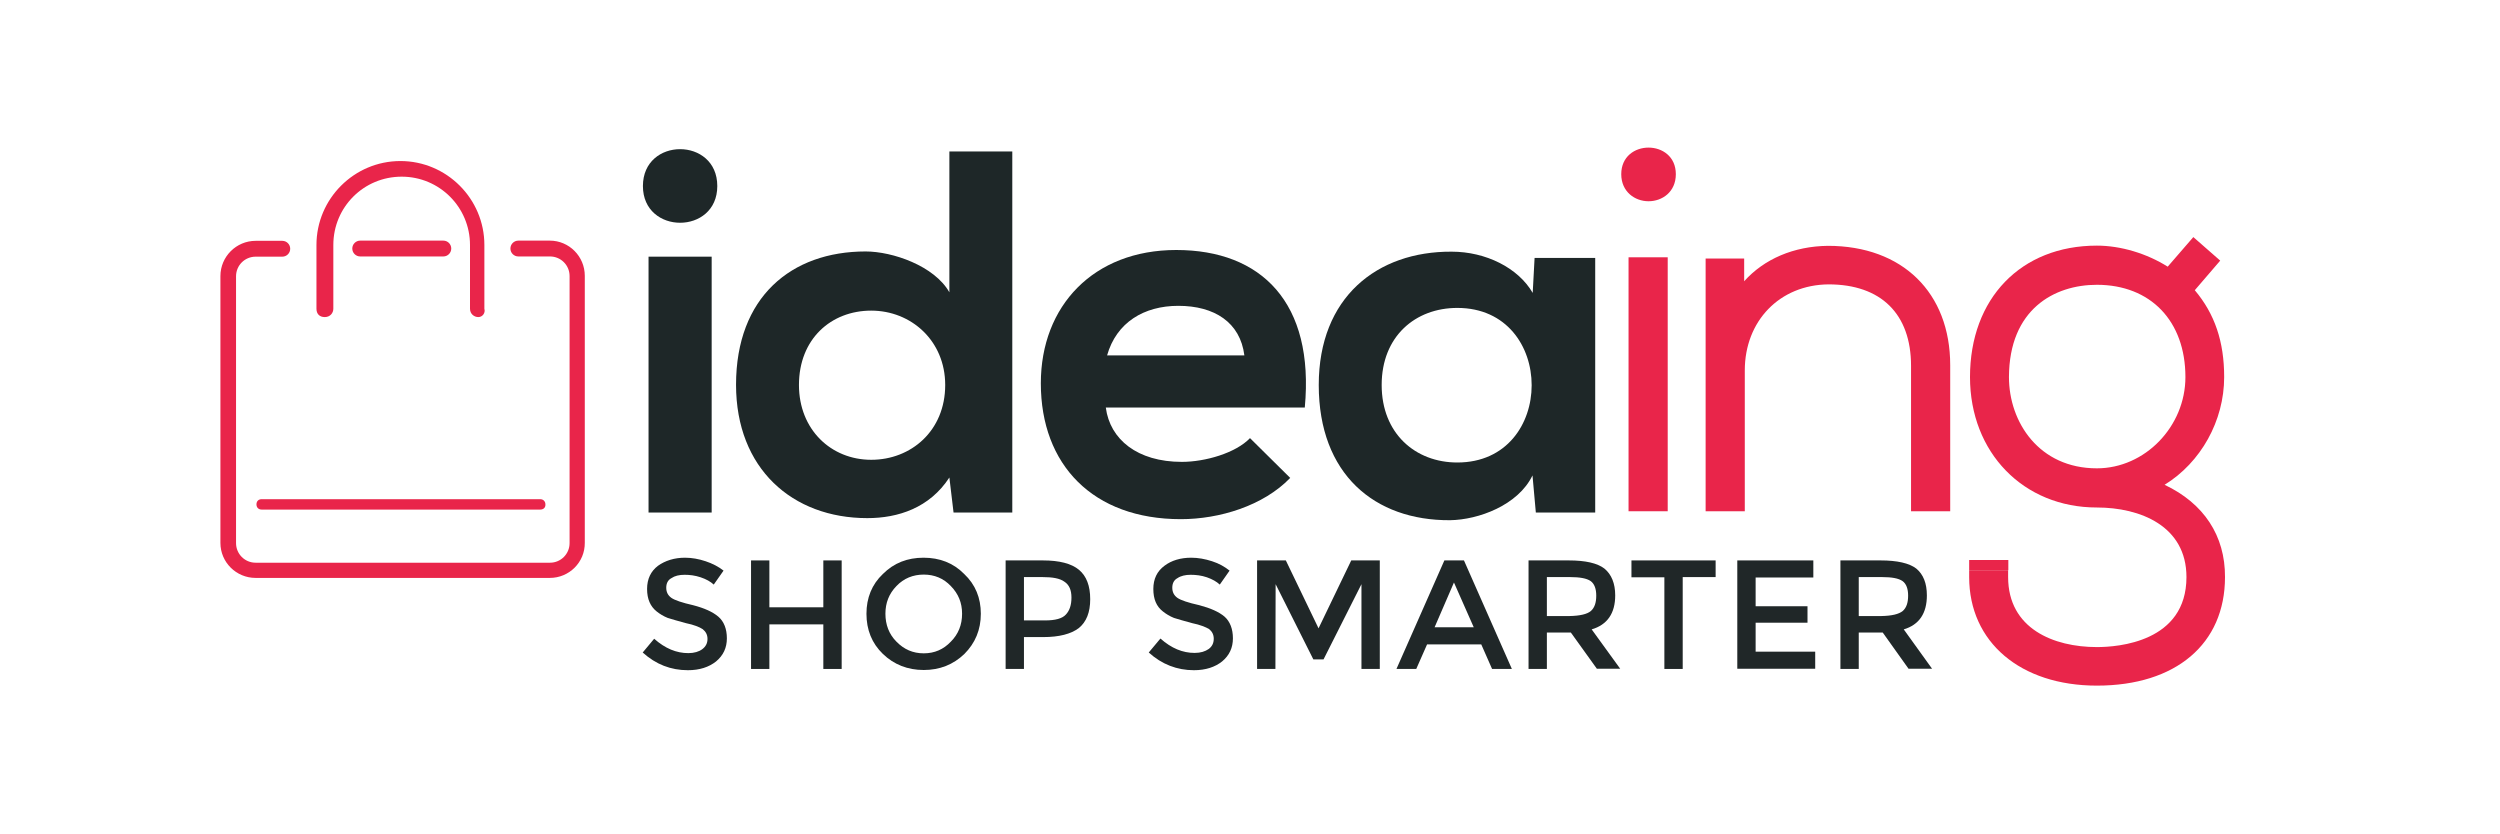
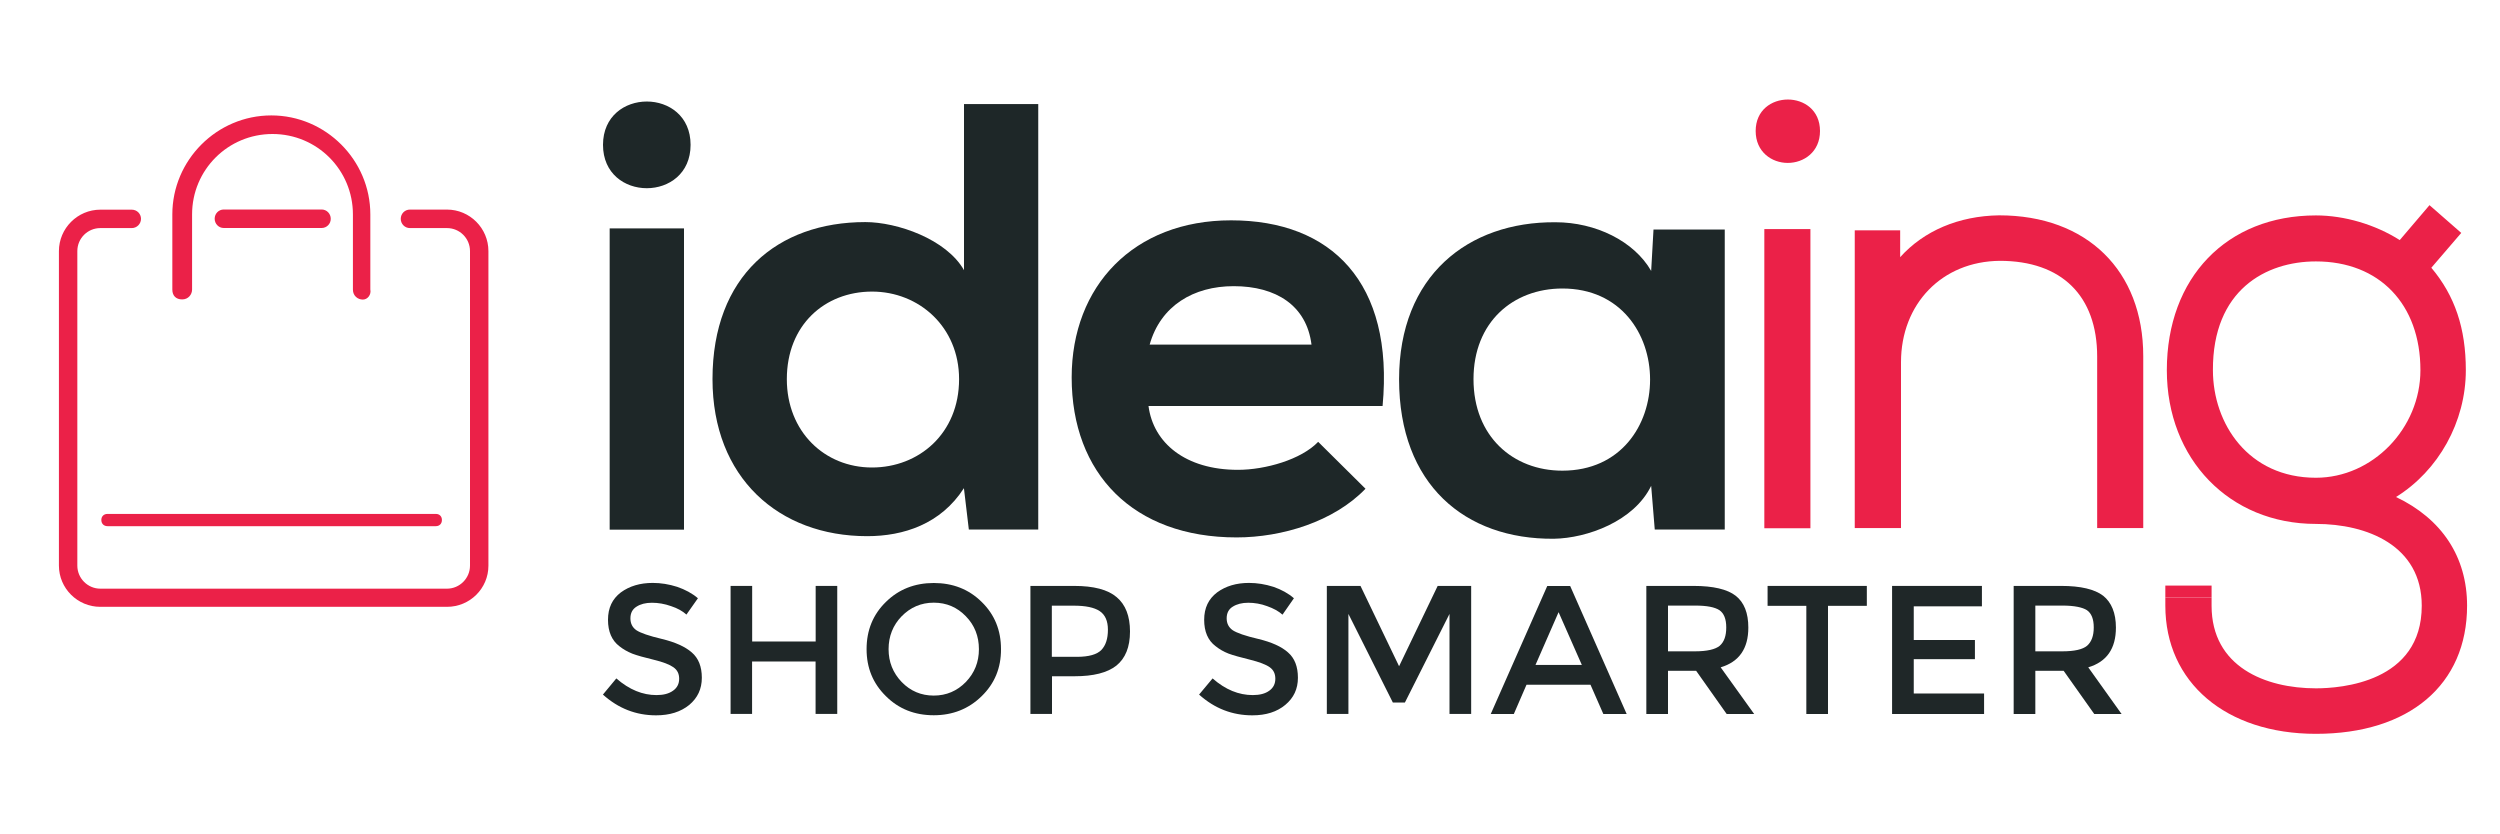
- <svg xmlns="http://www.w3.org/2000/svg" version="1.1" id="Layer_1" x="0px" y="0px" width="12px" height="4px" viewBox="0 0 12 4" style="enable-background:new 0 0 12 4;" xml:space="preserve">
+ <svg xmlns="http://www.w3.org/2000/svg" version="1.1" id="Layer_1" x="0px" y="0px" width="30px" height="10px" viewBox="0 0 30 10" enable-background="new 0 0 30 10" xml:space="preserve">
  <g>
-     <path style="fill:#1E2728;" d="M3.443,0.893c0,0.235-0.357,0.235-0.357,0C3.086,0.657,3.443,0.657,3.443,0.893z M3.113,1.232V2.46   h0.303V1.232H3.113z" />
-     <path style="fill:#1E2728;" d="M4.859,0.727V2.46H4.577l-0.02-0.168C4.462,2.438,4.311,2.487,4.163,2.487   c-0.36,0-0.63-0.238-0.63-0.64c0-0.421,0.265-0.64,0.622-0.64c0.129,0,0.33,0.069,0.402,0.196V0.727H4.859z M3.835,1.848   c0,0.214,0.154,0.359,0.347,0.359c0.191,0,0.355-0.139,0.355-0.359c0-0.213-0.164-0.357-0.355-0.357   C3.989,1.491,3.835,1.627,3.835,1.848z" />
-     <path style="fill:#1E2728;" d="M5.308,1.957c0.02,0.152,0.151,0.26,0.365,0.26c0.111,0,0.258-0.042,0.327-0.114l0.193,0.191   c-0.129,0.134-0.34,0.198-0.525,0.198c-0.422,0-0.672-0.261-0.672-0.652c0-0.372,0.253-0.64,0.65-0.64   c0.409,0,0.664,0.253,0.617,0.756H5.308L5.308,1.957z M5.973,1.706c-0.02-0.159-0.144-0.238-0.317-0.238   c-0.164,0-0.297,0.079-0.342,0.238H5.973z" />
-     <path style="fill:#1E2728;" d="M7.366,1.238h0.291V2.46H7.372L7.356,2.282C7.287,2.425,7.097,2.495,6.96,2.497   C6.598,2.499,6.33,2.276,6.33,1.848c0-0.421,0.28-0.642,0.638-0.64c0.163,0,0.319,0.077,0.389,0.198L7.366,1.238z M6.632,1.848   c0,0.233,0.162,0.372,0.363,0.372c0.476,0,0.476-0.742,0-0.742C6.794,1.478,6.632,1.614,6.632,1.848z" />
+     <path fill="#1E2728" d="M8.287,1.738c0,0.694-1.051,0.694-1.051,0C7.237,1.045,8.287,1.045,8.287,1.738z M7.316,2.741v3.615h0.892   V2.741H7.316z" />
+     <path fill="#1E2728" d="M12.459,1.249v5.105h-0.833l-0.059-0.496c-0.277,0.431-0.724,0.576-1.161,0.576   c-1.06,0-1.856-0.7-1.856-1.885c0-1.24,0.782-1.884,1.834-1.884c0.381,0,0.972,0.204,1.184,0.577V1.249H12.459z M9.442,4.55   c0,0.629,0.452,1.06,1.022,1.06c0.563,0,1.045-0.408,1.045-1.06c0-0.628-0.482-1.051-1.045-1.051C9.896,3.5,9.442,3.9,9.442,4.55z" />
+     <path fill="#1E2728" d="M13.782,4.872c0.058,0.445,0.445,0.766,1.073,0.766c0.328,0,0.76-0.123,0.963-0.336l0.568,0.563   c-0.379,0.394-1,0.584-1.547,0.584c-1.24,0-1.979-0.766-1.979-1.92c0-1.097,0.744-1.885,1.913-1.885   c1.203,0,1.957,0.745,1.818,2.228L13.782,4.872L13.782,4.872z M15.738,4.135c-0.059-0.468-0.424-0.701-0.934-0.701   c-0.481,0-0.877,0.235-1.008,0.701H15.738z" />
+     <path fill="#1E2728" d="M19.842,2.754h0.855v3.6h-0.84l-0.043-0.524c-0.205,0.424-0.768,0.629-1.168,0.635   c-1.066,0.009-1.857-0.65-1.857-1.914c0-1.24,0.826-1.892,1.877-1.884c0.482,0,0.943,0.227,1.148,0.584L19.842,2.754z M17.682,4.55   c0,0.688,0.475,1.098,1.066,1.098c1.404,0,1.404-2.186,0-2.186C18.156,3.463,17.682,3.865,17.682,4.55z" />
    <g>
-       <rect x="7.817" y="1.235" style="fill:#E9254A;" width="0.188" height="1.219" />
-       <path style="fill:#E9254A;" d="M7.782,0.836c0,0.085,0.066,0.13,0.131,0.13c0.065,0,0.131-0.044,0.131-0.13    C8.044,0.666,7.782,0.666,7.782,0.836z" />
-       <path style="fill:#E9254A;" d="M8.774,1.18C8.61,1.182,8.468,1.243,8.372,1.35V1.241H8.187v1.213h0.188V1.778    c0-0.237,0.167-0.411,0.402-0.413c0.252,0,0.396,0.142,0.396,0.391v0.698h0.188V1.753C9.361,1.405,9.132,1.18,8.774,1.18z" />
-       <path style="fill:#E9254A;" d="M10.39,2.327c0.174-0.107,0.286-0.307,0.286-0.517c0-0.17-0.045-0.303-0.141-0.417l0.122-0.142    l-0.129-0.113L10.405,1.28c-0.1-0.063-0.225-0.101-0.34-0.101c-0.364,0-0.609,0.253-0.609,0.631c0,0.362,0.256,0.626,0.609,0.626    c0.207,0,0.43,0.088,0.43,0.334c0,0.312-0.329,0.336-0.43,0.336c-0.207,0-0.426-0.088-0.426-0.336V2.737H9.452v0.033    c0,0.312,0.246,0.521,0.613,0.521c0.379,0,0.615-0.2,0.615-0.521C10.681,2.571,10.578,2.416,10.39,2.327z M10.065,1.367    c0.258,0,0.425,0.174,0.425,0.443c0,0.237-0.194,0.438-0.425,0.438c-0.277,0-0.422-0.221-0.422-0.438    C9.644,1.484,9.861,1.367,10.065,1.367z" />
+       <rect x="21.172" y="2.749" fill="#EB2148" width="0.553" height="3.59" />
+       <path fill="#EB2148" d="M21.068,1.572c0,0.251,0.193,0.383,0.385,0.383s0.387-0.131,0.387-0.383    C21.84,1.068,21.068,1.069,21.068,1.572z" />
+       <path fill="#EB2148" d="M23.99,2.584c-0.486,0.007-0.904,0.186-1.188,0.502V2.764h-0.545v3.573h0.555v-1.99    c0-0.699,0.49-1.211,1.186-1.217c0.742,0,1.168,0.42,1.168,1.149v2.058h0.553V4.274C25.719,3.246,25.041,2.584,23.99,2.584z" />
+       <path fill="#EB2148" d="M28.752,5.964c0.51-0.316,0.838-0.902,0.838-1.522c0-0.501-0.131-0.893-0.414-1.229l0.359-0.418    l-0.381-0.333l-0.357,0.419c-0.295-0.187-0.664-0.296-1.006-0.296c-1.07,0-1.789,0.746-1.789,1.857    c0,1.068,0.752,1.845,1.789,1.845c0.613,0,1.27,0.259,1.27,0.982c0,0.92-0.971,0.991-1.27,0.991c-0.607,0-1.252-0.259-1.252-0.991    V7.171h-0.555v0.097c0,0.921,0.727,1.538,1.807,1.538c1.119,0,1.814-0.589,1.814-1.538C29.605,6.684,29.303,6.226,28.752,5.964z     M27.791,3.137c0.762,0,1.254,0.514,1.254,1.305c0,0.699-0.574,1.291-1.254,1.291c-0.813,0-1.236-0.65-1.236-1.291    C26.551,3.479,27.191,3.137,27.791,3.137z" />
    </g>
-     <rect x="9.452" y="2.688" style="fill:#E9254A;" width="0.188" height="0.049" />
+     <rect x="25.984" y="7.027" fill="#EB2148" width="0.555" height="0.144" />
    <g>
-       <path style="fill:#202728;" d="M3.286,2.759c-0.026,0-0.047,0.005-0.063,0.016C3.206,2.784,3.198,2.8,3.198,2.821    S3.206,2.858,3.223,2.87c0.016,0.011,0.051,0.023,0.104,0.035C3.381,2.919,3.421,2.937,3.448,2.96    c0.027,0.023,0.041,0.059,0.041,0.104S3.472,3.146,3.437,3.175C3.403,3.202,3.358,3.217,3.302,3.217    c-0.082,0-0.154-0.028-0.217-0.085l0.055-0.066c0.053,0.047,0.107,0.069,0.164,0.069c0.028,0,0.051-0.007,0.067-0.019    s0.025-0.028,0.025-0.049c0-0.02-0.008-0.035-0.023-0.047C3.358,3.01,3.331,2.999,3.292,2.991    c-0.038-0.01-0.067-0.019-0.087-0.025c-0.02-0.008-0.038-0.019-0.053-0.031C3.122,2.911,3.106,2.876,3.106,2.827    c0-0.048,0.018-0.085,0.052-0.111c0.035-0.025,0.079-0.039,0.13-0.039c0.033,0,0.066,0.006,0.099,0.017S3.449,2.72,3.473,2.739    L3.426,2.806C3.411,2.792,3.39,2.78,3.363,2.771S3.311,2.759,3.286,2.759z" />
-       <path style="fill:#202728;" d="M3.605,3.211V2.69h0.088v0.225h0.259V2.69H4.04v0.521H3.952V2.997H3.693v0.214H3.605z" />
-       <path style="fill:#202728;" d="M4.629,3.139C4.576,3.19,4.511,3.216,4.434,3.216S4.291,3.19,4.238,3.139S4.159,3.023,4.159,2.946    c0-0.076,0.026-0.141,0.079-0.191c0.053-0.053,0.118-0.078,0.195-0.078s0.143,0.025,0.195,0.078    C4.682,2.806,4.708,2.87,4.708,2.946C4.708,3.023,4.681,3.087,4.629,3.139z M4.564,2.813C4.529,2.776,4.485,2.758,4.434,2.758    S4.338,2.776,4.303,2.813C4.267,2.85,4.25,2.894,4.25,2.946S4.267,3.044,4.303,3.08c0.036,0.037,0.079,0.056,0.131,0.056    S4.529,3.117,4.564,3.08C4.6,3.044,4.618,2.999,4.618,2.946S4.6,2.85,4.564,2.813z" />
-       <path style="fill:#202728;" d="M5.179,2.735c0.036,0.03,0.054,0.077,0.054,0.141c0,0.063-0.018,0.109-0.055,0.139    c-0.037,0.028-0.094,0.043-0.17,0.043H4.915v0.153H4.827V2.69h0.179C5.085,2.69,5.143,2.705,5.179,2.735z M5.116,2.95    c0.018-0.019,0.027-0.046,0.027-0.082S5.132,2.807,5.109,2.792C5.087,2.776,5.052,2.77,5.004,2.77H4.915v0.208h0.102    C5.065,2.978,5.099,2.969,5.116,2.95z" />
-       <path style="fill:#202728;" d="M5.715,2.759c-0.025,0-0.047,0.005-0.063,0.016C5.635,2.784,5.627,2.8,5.627,2.821    S5.635,2.858,5.652,2.87c0.016,0.011,0.051,0.023,0.105,0.035C5.81,2.919,5.851,2.937,5.878,2.96    c0.026,0.023,0.04,0.059,0.04,0.104S5.901,3.146,5.866,3.175C5.832,3.202,5.787,3.217,5.731,3.217    c-0.081,0-0.154-0.028-0.217-0.085L5.57,3.065c0.053,0.047,0.107,0.069,0.164,0.069c0.029,0,0.051-0.007,0.068-0.019    c0.016-0.012,0.024-0.028,0.024-0.049c0-0.02-0.008-0.035-0.023-0.047C5.787,3.01,5.761,2.999,5.722,2.991    c-0.038-0.01-0.067-0.019-0.087-0.025c-0.02-0.008-0.038-0.019-0.053-0.031C5.551,2.911,5.536,2.876,5.536,2.827    c0-0.048,0.018-0.085,0.053-0.111C5.623,2.69,5.667,2.677,5.718,2.677c0.033,0,0.066,0.006,0.1,0.017S5.878,2.72,5.902,2.739    L5.855,2.806C5.84,2.792,5.819,2.78,5.793,2.771S5.74,2.759,5.715,2.759z" />
-       <path style="fill:#202728;" d="M6.122,3.211H6.034V2.69h0.138l0.157,0.326L6.486,2.69h0.137v0.521H6.535V2.804L6.353,3.165H6.304    L6.123,2.804L6.122,3.211L6.122,3.211z" />
-       <path style="fill:#202728;" d="M6.85,3.093L6.798,3.211H6.703L6.933,2.69h0.094l0.23,0.521H7.162L7.11,3.093H6.85z M7.074,3.011    L6.979,2.796L6.886,3.011H7.074z" />
-       <path style="fill:#202728;" d="M7.753,2.858c0,0.086-0.038,0.141-0.113,0.163l0.137,0.189H7.665L7.54,3.036H7.425v0.175H7.337    V2.69H7.53c0.08,0,0.137,0.013,0.171,0.039C7.735,2.757,7.753,2.8,7.753,2.858z M7.636,2.933c0.018-0.016,0.026-0.04,0.026-0.074    c0-0.033-0.009-0.057-0.027-0.07C7.616,2.776,7.583,2.77,7.536,2.77H7.425v0.187h0.109C7.584,2.956,7.618,2.948,7.636,2.933z" />
-       <path style="fill:#202728;" d="M8.077,2.771v0.44H7.989v-0.44H7.831V2.69h0.404v0.08H8.077z" />
-       <path style="fill:#202728;" d="M8.704,2.69v0.082H8.427V2.91h0.249v0.079H8.427v0.139h0.286V3.21H8.339V2.69H8.704L8.704,2.69z" />
-       <path style="fill:#202728;" d="M9.249,2.858c0,0.086-0.037,0.141-0.111,0.163l0.136,0.189H9.161L9.037,3.036H8.922v0.175H8.834    V2.69h0.193c0.079,0,0.137,0.013,0.171,0.039C9.232,2.757,9.249,2.8,9.249,2.858z M9.133,2.933    c0.018-0.016,0.026-0.04,0.026-0.074c0-0.033-0.009-0.057-0.027-0.07C9.113,2.776,9.081,2.77,9.034,2.77H8.922v0.187h0.109    C9.081,2.956,9.114,2.948,9.133,2.933z" />
+       <path fill="#1F2728" d="M7.823,7.233c-0.076,0-0.137,0.016-0.185,0.047C7.59,7.31,7.565,7.356,7.565,7.42    c0,0.061,0.023,0.109,0.072,0.143c0.048,0.032,0.151,0.068,0.308,0.105c0.156,0.038,0.276,0.091,0.356,0.161    C8.382,7.898,8.422,8,8.422,8.133c0,0.135-0.051,0.242-0.151,0.326C8.169,8.542,8.037,8.584,7.873,8.584    c-0.24,0-0.452-0.082-0.638-0.249l0.161-0.194c0.156,0.136,0.316,0.2,0.482,0.2c0.084,0,0.149-0.017,0.199-0.053    c0.05-0.035,0.073-0.084,0.073-0.143c0-0.06-0.022-0.105-0.069-0.138C8.036,7.975,7.957,7.944,7.845,7.917    S7.646,7.866,7.588,7.844C7.529,7.82,7.478,7.791,7.433,7.755C7.342,7.686,7.296,7.58,7.296,7.438    c0-0.144,0.052-0.251,0.154-0.329c0.104-0.076,0.231-0.114,0.383-0.114c0.099,0,0.195,0.016,0.293,0.047    c0.096,0.033,0.18,0.078,0.249,0.137L8.237,7.375C8.191,7.333,8.13,7.299,8.054,7.274C7.976,7.246,7.898,7.233,7.823,7.233z" />
+       <path fill="#1F2728" d="M8.767,8.567V7.031h0.259v0.667h0.762V7.031h0.259v1.536H9.787V7.938H9.025v0.629H8.767z" />
+       <path fill="#1F2728" d="M11.78,8.354c-0.155,0.152-0.347,0.229-0.575,0.229c-0.229,0-0.421-0.076-0.574-0.229    c-0.155-0.152-0.232-0.339-0.232-0.564c0-0.227,0.077-0.416,0.232-0.567c0.153-0.151,0.346-0.227,0.574-0.227    c0.228,0,0.42,0.074,0.575,0.227c0.156,0.152,0.232,0.341,0.232,0.567C12.013,8.015,11.936,8.202,11.78,8.354z M11.59,7.395    c-0.104-0.108-0.232-0.163-0.385-0.163s-0.281,0.057-0.385,0.163c-0.104,0.107-0.157,0.24-0.157,0.395    c0,0.153,0.052,0.284,0.157,0.394c0.105,0.108,0.233,0.163,0.385,0.163c0.152,0,0.281-0.056,0.385-0.163    c0.105-0.109,0.157-0.24,0.157-0.394C11.747,7.635,11.695,7.502,11.59,7.395z" />
+       <path fill="#1F2728" d="M13.4,7.166c0.106,0.089,0.16,0.226,0.16,0.412c0,0.188-0.056,0.322-0.163,0.409    c-0.109,0.086-0.276,0.128-0.501,0.128h-0.272v0.452h-0.259V7.031h0.526C13.123,7.031,13.294,7.075,13.4,7.166z M13.217,7.799    c0.052-0.055,0.078-0.135,0.078-0.242c0-0.105-0.033-0.18-0.099-0.224s-0.17-0.065-0.31-0.065h-0.264v0.614h0.3    C13.066,7.882,13.164,7.854,13.217,7.799z" />
+       <path fill="#1F2728" d="M14.979,7.233c-0.075,0-0.137,0.016-0.186,0.047c-0.048,0.029-0.073,0.076-0.073,0.14    c0,0.061,0.024,0.109,0.073,0.143c0.049,0.032,0.15,0.068,0.309,0.105c0.157,0.038,0.276,0.091,0.354,0.161    c0.08,0.069,0.119,0.171,0.119,0.304c0,0.135-0.051,0.242-0.152,0.326c-0.1,0.083-0.23,0.125-0.395,0.125    c-0.24,0-0.453-0.082-0.639-0.249l0.162-0.194c0.155,0.136,0.315,0.2,0.482,0.2c0.084,0,0.15-0.017,0.199-0.053    c0.049-0.035,0.072-0.084,0.072-0.143c0-0.06-0.021-0.105-0.067-0.138c-0.046-0.033-0.126-0.063-0.238-0.091    s-0.198-0.051-0.257-0.073c-0.059-0.023-0.11-0.053-0.155-0.089c-0.092-0.069-0.137-0.175-0.137-0.316    c0-0.144,0.053-0.251,0.155-0.329c0.104-0.076,0.231-0.114,0.383-0.114c0.099,0,0.195,0.016,0.293,0.047    c0.096,0.033,0.178,0.078,0.246,0.137l-0.137,0.197c-0.047-0.042-0.107-0.075-0.184-0.102C15.132,7.246,15.054,7.233,14.979,7.233    z" />
+       <path fill="#1F2728" d="M16.182,8.567h-0.26V7.031h0.404l0.463,0.964l0.463-0.964h0.402v1.536h-0.26v-1.2l-0.535,1.063h-0.145    l-0.533-1.063V8.567L16.182,8.567z" />
+       <path fill="#1F2728" d="M18.318,8.217l-0.152,0.351h-0.277l0.678-1.536h0.275l0.678,1.536H19.24l-0.154-0.351H18.318z     M18.982,7.979l-0.279-0.633l-0.277,0.633H18.982z" />
+       <path fill="#1F2728" d="M20.98,7.531c0,0.253-0.111,0.411-0.332,0.477l0.402,0.56h-0.33L20.354,8.05h-0.338v0.518h-0.26V7.031    h0.568c0.234,0,0.404,0.04,0.504,0.118C20.93,7.229,20.98,7.356,20.98,7.531z M20.637,7.749c0.053-0.047,0.078-0.118,0.078-0.22    c0-0.1-0.027-0.169-0.082-0.207c-0.055-0.036-0.15-0.055-0.289-0.055h-0.328v0.549h0.322C20.484,7.816,20.584,7.793,20.637,7.749z    " />
+       <path fill="#1F2728" d="M21.936,7.27v1.298h-0.26V7.27h-0.465V7.031h1.191V7.27H21.936z" />
+       <path fill="#1F2728" d="M23.783,7.031v0.245h-0.818v0.404h0.734v0.23h-0.734v0.412h0.844v0.246h-1.104V7.031H23.783L23.783,7.031z    " />
+       <path fill="#1F2728" d="M25.391,7.531c0,0.253-0.111,0.411-0.332,0.477l0.4,0.56h-0.328L24.764,8.05h-0.34v0.518h-0.26V7.031    h0.572c0.232,0,0.4,0.04,0.502,0.118C25.338,7.229,25.391,7.356,25.391,7.531z M25.045,7.749c0.053-0.047,0.08-0.118,0.08-0.22    c0-0.1-0.027-0.169-0.082-0.207c-0.053-0.034-0.152-0.055-0.291-0.055h-0.328v0.549h0.322C24.895,7.816,24.992,7.793,25.045,7.749    z" />
    </g>
    <g>
      <g>
        <g>
-           <path style="fill:#E9254A;" d="M2.593,2.446H1.256c-0.015,0-0.025-0.01-0.025-0.025c0-0.015,0.01-0.025,0.025-0.025h1.337      c0.015,0,0.025,0.011,0.025,0.025C2.619,2.437,2.608,2.446,2.593,2.446z" />
+           <path fill="#EB2148" d="M5.23,6.314H1.29c-0.044,0-0.074-0.03-0.074-0.074s0.03-0.073,0.074-0.073h3.94      c0.044,0,0.073,0.029,0.073,0.073S5.274,6.314,5.23,6.314z" />
        </g>
        <g>
-           <path style="fill:#E9254A;" d="M2.296,1.522c-0.02,0-0.04-0.015-0.04-0.04V1.176c0-0.181-0.146-0.328-0.328-0.328      c-0.182,0-0.328,0.146-0.328,0.328v0.306c0,0.02-0.015,0.04-0.041,0.04c-0.025,0-0.04-0.015-0.04-0.04V1.176      c0-0.222,0.181-0.403,0.403-0.403c0.222,0,0.403,0.181,0.403,0.403v0.306C2.331,1.502,2.316,1.522,2.296,1.522z" />
+           <path fill="#EB2148" d="M4.354,3.595c-0.06,0-0.119-0.045-0.119-0.119V2.573c0-0.534-0.43-0.965-0.965-0.965      c-0.534,0-0.965,0.43-0.965,0.965v0.901c0,0.06-0.045,0.119-0.119,0.119S2.068,3.549,2.068,3.475V2.573      c0-0.652,0.534-1.188,1.188-1.188c0.652,0,1.188,0.535,1.188,1.188v0.901C4.457,3.534,4.413,3.595,4.354,3.595z" />
        </g>
      </g>
    </g>
    <g>
-       <path style="fill:#E9254A;" d="M2.128,1.231H1.729c-0.021,0-0.038-0.017-0.038-0.038c0-0.021,0.017-0.038,0.038-0.038h0.399    c0.021,0,0.038,0.017,0.038,0.038C2.166,1.214,2.149,1.231,2.128,1.231z" />
+       <path fill="#EB2148" d="M3.86,2.736H2.685c-0.061,0-0.109-0.051-0.109-0.111c0-0.062,0.049-0.111,0.109-0.111H3.86    c0.06,0,0.109,0.05,0.109,0.111C3.97,2.686,3.92,2.736,3.86,2.736z" />
    </g>
    <g>
-       <path style="fill:#E9254A;" d="M2.639,2.774H1.227c-0.093,0-0.169-0.075-0.169-0.168V1.325c0-0.093,0.076-0.169,0.169-0.169h0.128    c0.021,0,0.038,0.017,0.038,0.038c0,0.021-0.017,0.038-0.038,0.038H1.227c-0.052,0-0.094,0.042-0.094,0.094v1.281    c0,0.052,0.042,0.094,0.094,0.094h1.413c0.052,0,0.094-0.042,0.094-0.094V1.325c0-0.052-0.042-0.094-0.094-0.094H2.488    c-0.021,0-0.038-0.017-0.038-0.038c0-0.021,0.017-0.038,0.038-0.038h0.151c0.093,0,0.168,0.076,0.168,0.169v1.281    C2.808,2.699,2.732,2.774,2.639,2.774z" />
-     </g>
-   </g>
-   <g style="display:none;">
-     <path style="display:inline;fill:#1E2728;" d="M3.443,0.894c0,0.234-0.357,0.234-0.357,0C3.086,0.657,3.443,0.657,3.443,0.894z    M3.113,1.233V2.46h0.303V1.233H3.113z" />
-     <path style="display:inline;fill:#1E2728;" d="M4.859,0.728V2.46H4.577l-0.02-0.168C4.462,2.438,4.311,2.487,4.162,2.487   c-0.359,0-0.629-0.238-0.629-0.64c0-0.421,0.265-0.64,0.622-0.64c0.129,0,0.33,0.069,0.402,0.195V0.728H4.859z M3.835,1.848   c0,0.214,0.154,0.359,0.347,0.359c0.191,0,0.354-0.139,0.354-0.359c0-0.214-0.164-0.356-0.354-0.356   C3.989,1.491,3.835,1.627,3.835,1.848z" />
-     <path style="display:inline;fill:#1E2728;" d="M5.308,1.957C5.328,2.108,5.46,2.218,5.673,2.218c0.111,0,0.258-0.043,0.327-0.115   l0.193,0.191c-0.129,0.134-0.34,0.198-0.526,0.198c-0.421,0-0.672-0.261-0.672-0.651c0-0.373,0.254-0.641,0.65-0.641   c0.409,0,0.664,0.253,0.617,0.757H5.308L5.308,1.957z M5.973,1.706C5.952,1.548,5.829,1.468,5.655,1.468   c-0.164,0-0.297,0.08-0.342,0.238H5.973z" />
-     <path style="display:inline;fill:#1E2728;" d="M7.366,1.237h0.291V2.46H7.372L7.356,2.282C7.287,2.425,7.097,2.495,6.96,2.497   C6.598,2.5,6.33,2.276,6.33,1.848c0-0.421,0.28-0.642,0.638-0.64c0.163,0,0.319,0.077,0.389,0.198L7.366,1.237z M6.632,1.848   c0,0.233,0.162,0.372,0.363,0.372c0.476,0,0.476-0.742,0-0.742C6.794,1.478,6.632,1.614,6.632,1.848z" />
-     <g style="display:inline;">
-       <rect x="7.817" y="1.235" style="fill:#4389C8;" width="0.188" height="1.219" />
-       <path style="fill:#4389C8;" d="M7.782,0.836c0,0.085,0.066,0.13,0.131,0.13c0.065,0,0.131-0.045,0.131-0.13    C8.044,0.665,7.782,0.665,7.782,0.836z" />
-       <path style="fill:#4389C8;" d="M8.774,1.18C8.609,1.183,8.468,1.243,8.372,1.351V1.241H8.187v1.213h0.188V1.778    c0-0.237,0.167-0.411,0.402-0.413c0.252,0,0.396,0.142,0.396,0.391v0.698h0.188V1.753C9.361,1.405,9.132,1.18,8.774,1.18z" />
-       <path style="fill:#4389C8;" d="M10.39,2.327c0.174-0.107,0.286-0.307,0.286-0.517c0-0.17-0.045-0.304-0.141-0.417l0.122-0.142    l-0.13-0.113L10.405,1.28c-0.1-0.063-0.225-0.101-0.34-0.101c-0.365,0-0.609,0.253-0.609,0.631c0,0.362,0.256,0.626,0.609,0.626    c0.207,0,0.43,0.088,0.43,0.334c0,0.313-0.33,0.336-0.43,0.336c-0.207,0-0.426-0.088-0.426-0.336V2.737H9.451v0.033    c0,0.312,0.247,0.521,0.614,0.521c0.379,0,0.615-0.2,0.615-0.521C10.681,2.571,10.578,2.416,10.39,2.327z M10.065,1.368    c0.258,0,0.425,0.174,0.425,0.442c0,0.237-0.194,0.438-0.425,0.438c-0.277,0-0.422-0.221-0.422-0.438    C9.644,1.483,9.861,1.368,10.065,1.368z" />
-     </g>
-     <rect x="9.451" y="2.688" style="display:inline;fill:#4389C8;" width="0.188" height="0.049" />
-     <g style="display:inline;">
-       <path style="fill:#202728;" d="M3.286,2.759c-0.026,0-0.047,0.005-0.063,0.016C3.206,2.784,3.198,2.8,3.198,2.821    S3.206,2.858,3.223,2.87c0.016,0.011,0.051,0.023,0.104,0.036s0.094,0.03,0.121,0.054c0.027,0.023,0.041,0.059,0.041,0.104    S3.471,3.146,3.437,3.175C3.403,3.202,3.358,3.217,3.302,3.217c-0.082,0-0.154-0.028-0.217-0.085l0.055-0.065    c0.053,0.046,0.107,0.068,0.164,0.068c0.028,0,0.051-0.006,0.067-0.019c0.017-0.012,0.025-0.027,0.025-0.049    c0-0.02-0.008-0.035-0.023-0.047C3.358,3.01,3.331,3,3.292,2.991c-0.038-0.01-0.067-0.018-0.087-0.025    c-0.02-0.008-0.038-0.018-0.053-0.031C3.122,2.911,3.106,2.876,3.106,2.827c0-0.048,0.018-0.085,0.052-0.111    c0.035-0.025,0.079-0.039,0.13-0.039c0.033,0,0.066,0.006,0.099,0.017C3.421,2.704,3.449,2.72,3.473,2.739L3.426,2.806    C3.411,2.792,3.39,2.78,3.363,2.772C3.337,2.763,3.311,2.759,3.286,2.759z" />
-       <path style="fill:#202728;" d="M3.605,3.211V2.69h0.088v0.225h0.259V2.69H4.04v0.521H3.952V2.997H3.693v0.214H3.605z" />
-       <path style="fill:#202728;" d="M4.628,3.139C4.576,3.19,4.511,3.216,4.434,3.216c-0.078,0-0.143-0.025-0.195-0.077    S4.159,3.023,4.159,2.946c0-0.076,0.026-0.141,0.079-0.191c0.053-0.052,0.118-0.078,0.195-0.078c0.077,0,0.143,0.026,0.195,0.078    C4.681,2.806,4.708,2.87,4.708,2.946C4.708,3.023,4.681,3.087,4.628,3.139z M4.564,2.813c-0.035-0.037-0.079-0.056-0.13-0.056    S4.338,2.776,4.303,2.813C4.267,2.85,4.25,2.894,4.25,2.946s0.018,0.098,0.053,0.135c0.036,0.036,0.079,0.055,0.131,0.055    s0.095-0.019,0.13-0.055C4.6,3.044,4.617,2.999,4.617,2.946S4.6,2.85,4.564,2.813z" />
-       <path style="fill:#202728;" d="M5.179,2.735c0.036,0.03,0.055,0.077,0.055,0.141c0,0.063-0.02,0.109-0.056,0.139    C5.141,3.044,5.084,3.058,5.007,3.058H4.915v0.153H4.827V2.69h0.179C5.085,2.69,5.143,2.705,5.179,2.735z M5.116,2.95    c0.018-0.019,0.026-0.046,0.026-0.082c0-0.035-0.011-0.062-0.033-0.076S5.052,2.77,5.005,2.77h-0.09v0.209h0.102    C5.065,2.979,5.099,2.969,5.116,2.95z" />
-       <path style="fill:#202728;" d="M5.715,2.759c-0.026,0-0.047,0.005-0.063,0.016C5.636,2.784,5.627,2.8,5.627,2.821    S5.636,2.858,5.651,2.87c0.017,0.011,0.052,0.023,0.105,0.036c0.053,0.013,0.094,0.03,0.12,0.054    c0.027,0.023,0.041,0.059,0.041,0.104S5.901,3.146,5.866,3.175C5.832,3.202,5.787,3.217,5.731,3.217    c-0.082,0-0.154-0.028-0.217-0.085l0.055-0.065c0.053,0.046,0.107,0.068,0.164,0.068c0.029,0,0.051-0.006,0.068-0.019    c0.016-0.012,0.024-0.027,0.024-0.049c0-0.02-0.008-0.035-0.023-0.047C5.787,3.01,5.761,3,5.722,2.991    c-0.038-0.01-0.067-0.018-0.087-0.025C5.614,2.958,5.597,2.948,5.582,2.935C5.551,2.911,5.536,2.876,5.536,2.827    c0-0.048,0.018-0.085,0.052-0.111c0.035-0.025,0.079-0.039,0.13-0.039c0.033,0,0.066,0.006,0.1,0.017S5.878,2.72,5.902,2.739    L5.855,2.806C5.84,2.792,5.819,2.78,5.792,2.772C5.767,2.763,5.74,2.759,5.715,2.759z" />
-       <path style="fill:#202728;" d="M6.122,3.211H6.034V2.69h0.138l0.157,0.326L6.486,2.69h0.137v0.521H6.534V2.804L6.353,3.165H6.304    L6.122,2.804V3.211L6.122,3.211z" />
-       <path style="fill:#202728;" d="M6.849,3.093L6.798,3.211H6.703L6.933,2.69h0.094l0.23,0.521H7.162L7.11,3.093H6.849z M7.074,3.011    L6.979,2.796L6.886,3.011H7.074z" />
-       <path style="fill:#202728;" d="M7.753,2.858c0,0.086-0.038,0.141-0.113,0.163l0.137,0.189H7.665L7.54,3.036H7.425v0.175H7.337    V2.69H7.53c0.08,0,0.137,0.013,0.171,0.039C7.735,2.757,7.753,2.8,7.753,2.858z M7.636,2.933c0.018-0.016,0.026-0.04,0.026-0.074    c0-0.033-0.009-0.057-0.027-0.07C7.616,2.776,7.583,2.77,7.536,2.77H7.425v0.187h0.109C7.584,2.956,7.618,2.948,7.636,2.933z" />
-       <path style="fill:#202728;" d="M8.077,2.771v0.44H7.989v-0.44H7.831V2.69h0.403v0.08H8.077z" />
-       <path style="fill:#202728;" d="M8.704,2.69v0.082H8.427v0.139h0.249v0.078H8.427v0.139h0.286v0.083H8.338V2.69H8.704L8.704,2.69z" />
-       <path style="fill:#202728;" d="M9.249,2.858c0,0.086-0.037,0.141-0.111,0.163l0.136,0.189H9.161L9.037,3.036H8.922v0.175H8.834    V2.69h0.193c0.079,0,0.137,0.013,0.171,0.039C9.232,2.757,9.249,2.8,9.249,2.858z M9.132,2.933    c0.019-0.016,0.027-0.04,0.027-0.074c0-0.033-0.009-0.057-0.027-0.07C9.113,2.776,9.081,2.77,9.033,2.77H8.922v0.187h0.109    C9.081,2.956,9.114,2.948,9.132,2.933z" />
-     </g>
-     <g style="display:inline;">
-       <g>
-         <g>
-           <path style="fill:#4389C8;" d="M2.593,2.446H1.256c-0.015,0-0.025-0.01-0.025-0.025c0-0.015,0.01-0.025,0.025-0.025h1.337      c0.015,0,0.025,0.011,0.025,0.025C2.619,2.437,2.608,2.446,2.593,2.446z" />
-         </g>
-         <g>
-           <path style="fill:#4389C8;" d="M2.296,1.522c-0.02,0-0.04-0.015-0.04-0.04V1.177c0-0.182-0.146-0.328-0.328-0.328      c-0.182,0-0.328,0.146-0.328,0.328v0.306c0,0.021-0.015,0.04-0.041,0.04c-0.025,0-0.04-0.015-0.04-0.04V1.177      c0-0.223,0.181-0.403,0.403-0.403c0.222,0,0.403,0.181,0.403,0.403v0.306C2.331,1.503,2.316,1.522,2.296,1.522z" />
-         </g>
-       </g>
-     </g>
-     <g style="display:inline;">
-       <path style="fill:#4389C8;" d="M2.128,1.231H1.729c-0.021,0-0.038-0.017-0.038-0.037c0-0.021,0.017-0.038,0.038-0.038h0.399    c0.021,0,0.038,0.017,0.038,0.038C2.166,1.215,2.149,1.231,2.128,1.231z" />
-     </g>
-     <g style="display:inline;">
-       <path style="fill:#4389C8;" d="M2.639,2.775H1.227c-0.093,0-0.169-0.076-0.169-0.169V1.325c0-0.094,0.076-0.169,0.169-0.169h0.128    c0.021,0,0.038,0.017,0.038,0.038c0,0.021-0.017,0.037-0.038,0.037H1.227c-0.052,0-0.094,0.042-0.094,0.094v1.281    c0,0.052,0.042,0.094,0.094,0.094h1.413c0.051,0,0.094-0.042,0.094-0.094V1.325c0-0.052-0.042-0.094-0.094-0.094H2.488    c-0.021,0-0.038-0.017-0.038-0.037c0-0.021,0.017-0.038,0.038-0.038h0.151c0.093,0,0.168,0.075,0.168,0.169v1.281    C2.808,2.699,2.732,2.775,2.639,2.775z" />
+       <path fill="#EB2148" d="M5.364,7.282h-4.16c-0.274,0-0.497-0.222-0.497-0.495V3.013c0-0.273,0.224-0.497,0.497-0.497h0.377    c0.062,0,0.111,0.049,0.111,0.11c0,0.061-0.05,0.111-0.111,0.111H1.204c-0.152,0-0.276,0.123-0.276,0.276v3.775    c0,0.151,0.124,0.276,0.276,0.276h4.16c0.152,0,0.276-0.125,0.276-0.276V3.013c0-0.153-0.124-0.276-0.276-0.276H4.919    c-0.062,0-0.11-0.051-0.11-0.111c0-0.062,0.049-0.111,0.11-0.111h0.445c0.274,0,0.497,0.224,0.497,0.498v3.775    C5.861,7.061,5.639,7.282,5.364,7.282z" />
    </g>
  </g>
</svg>
